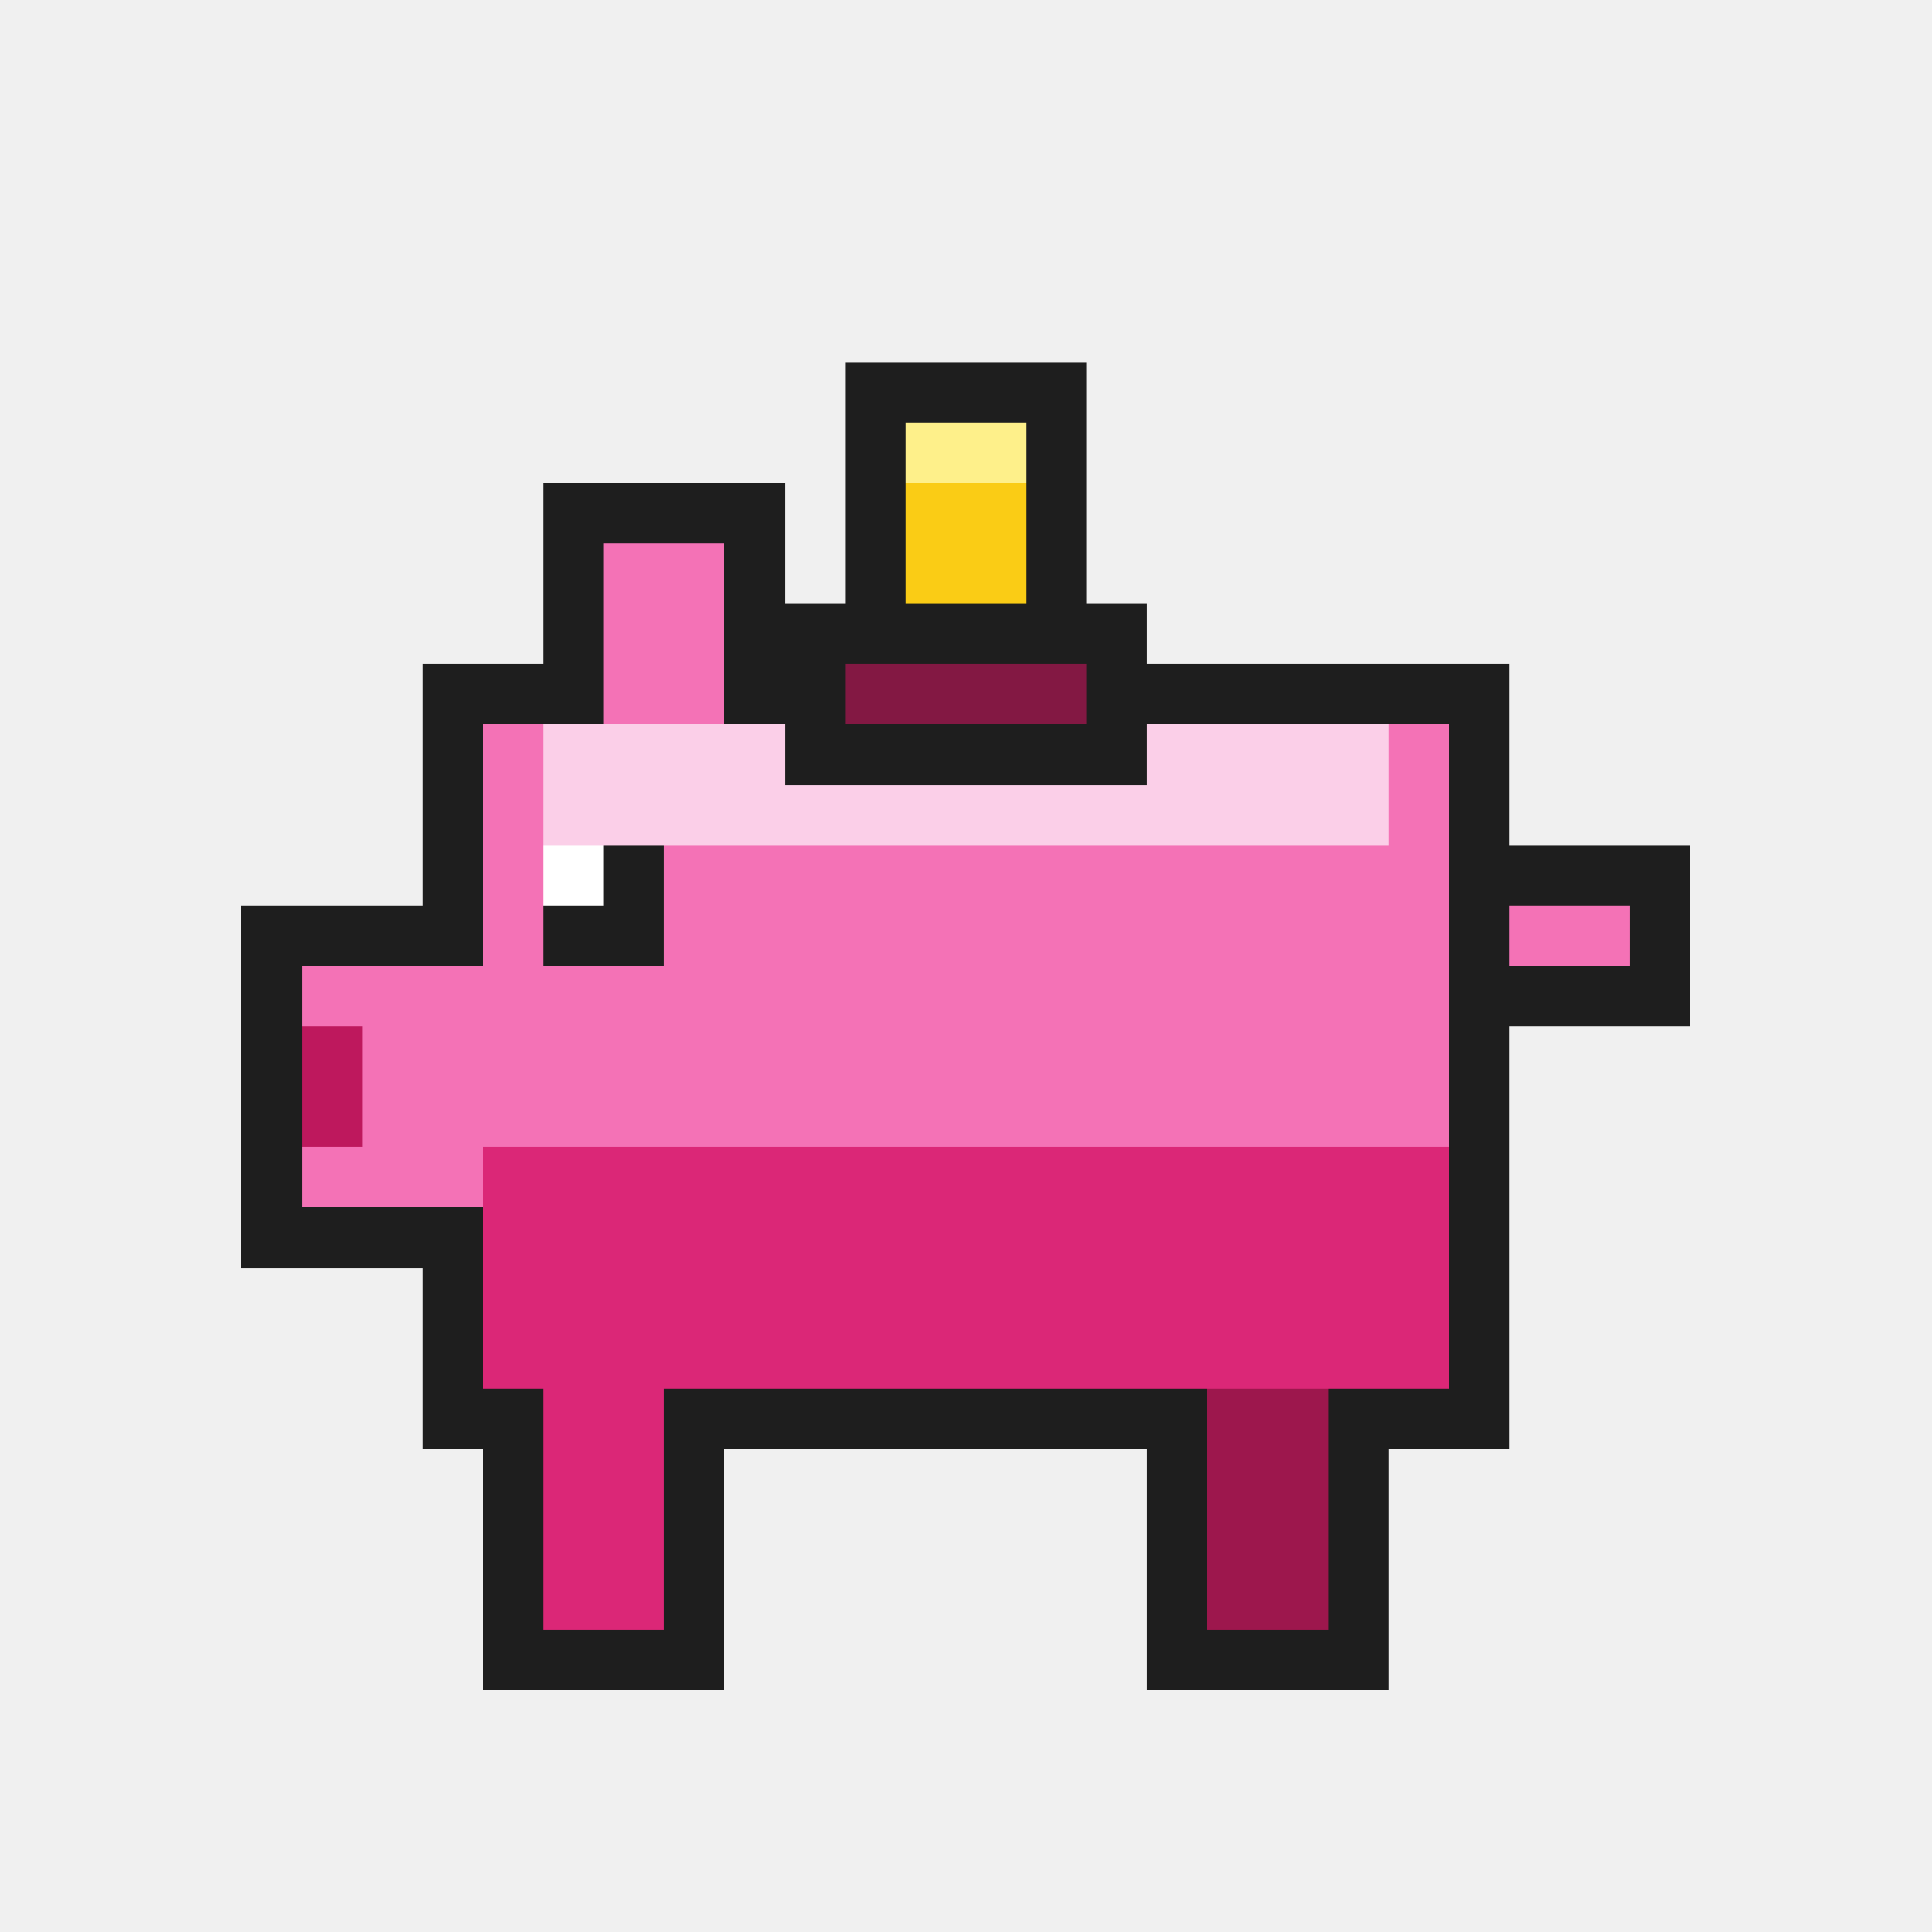
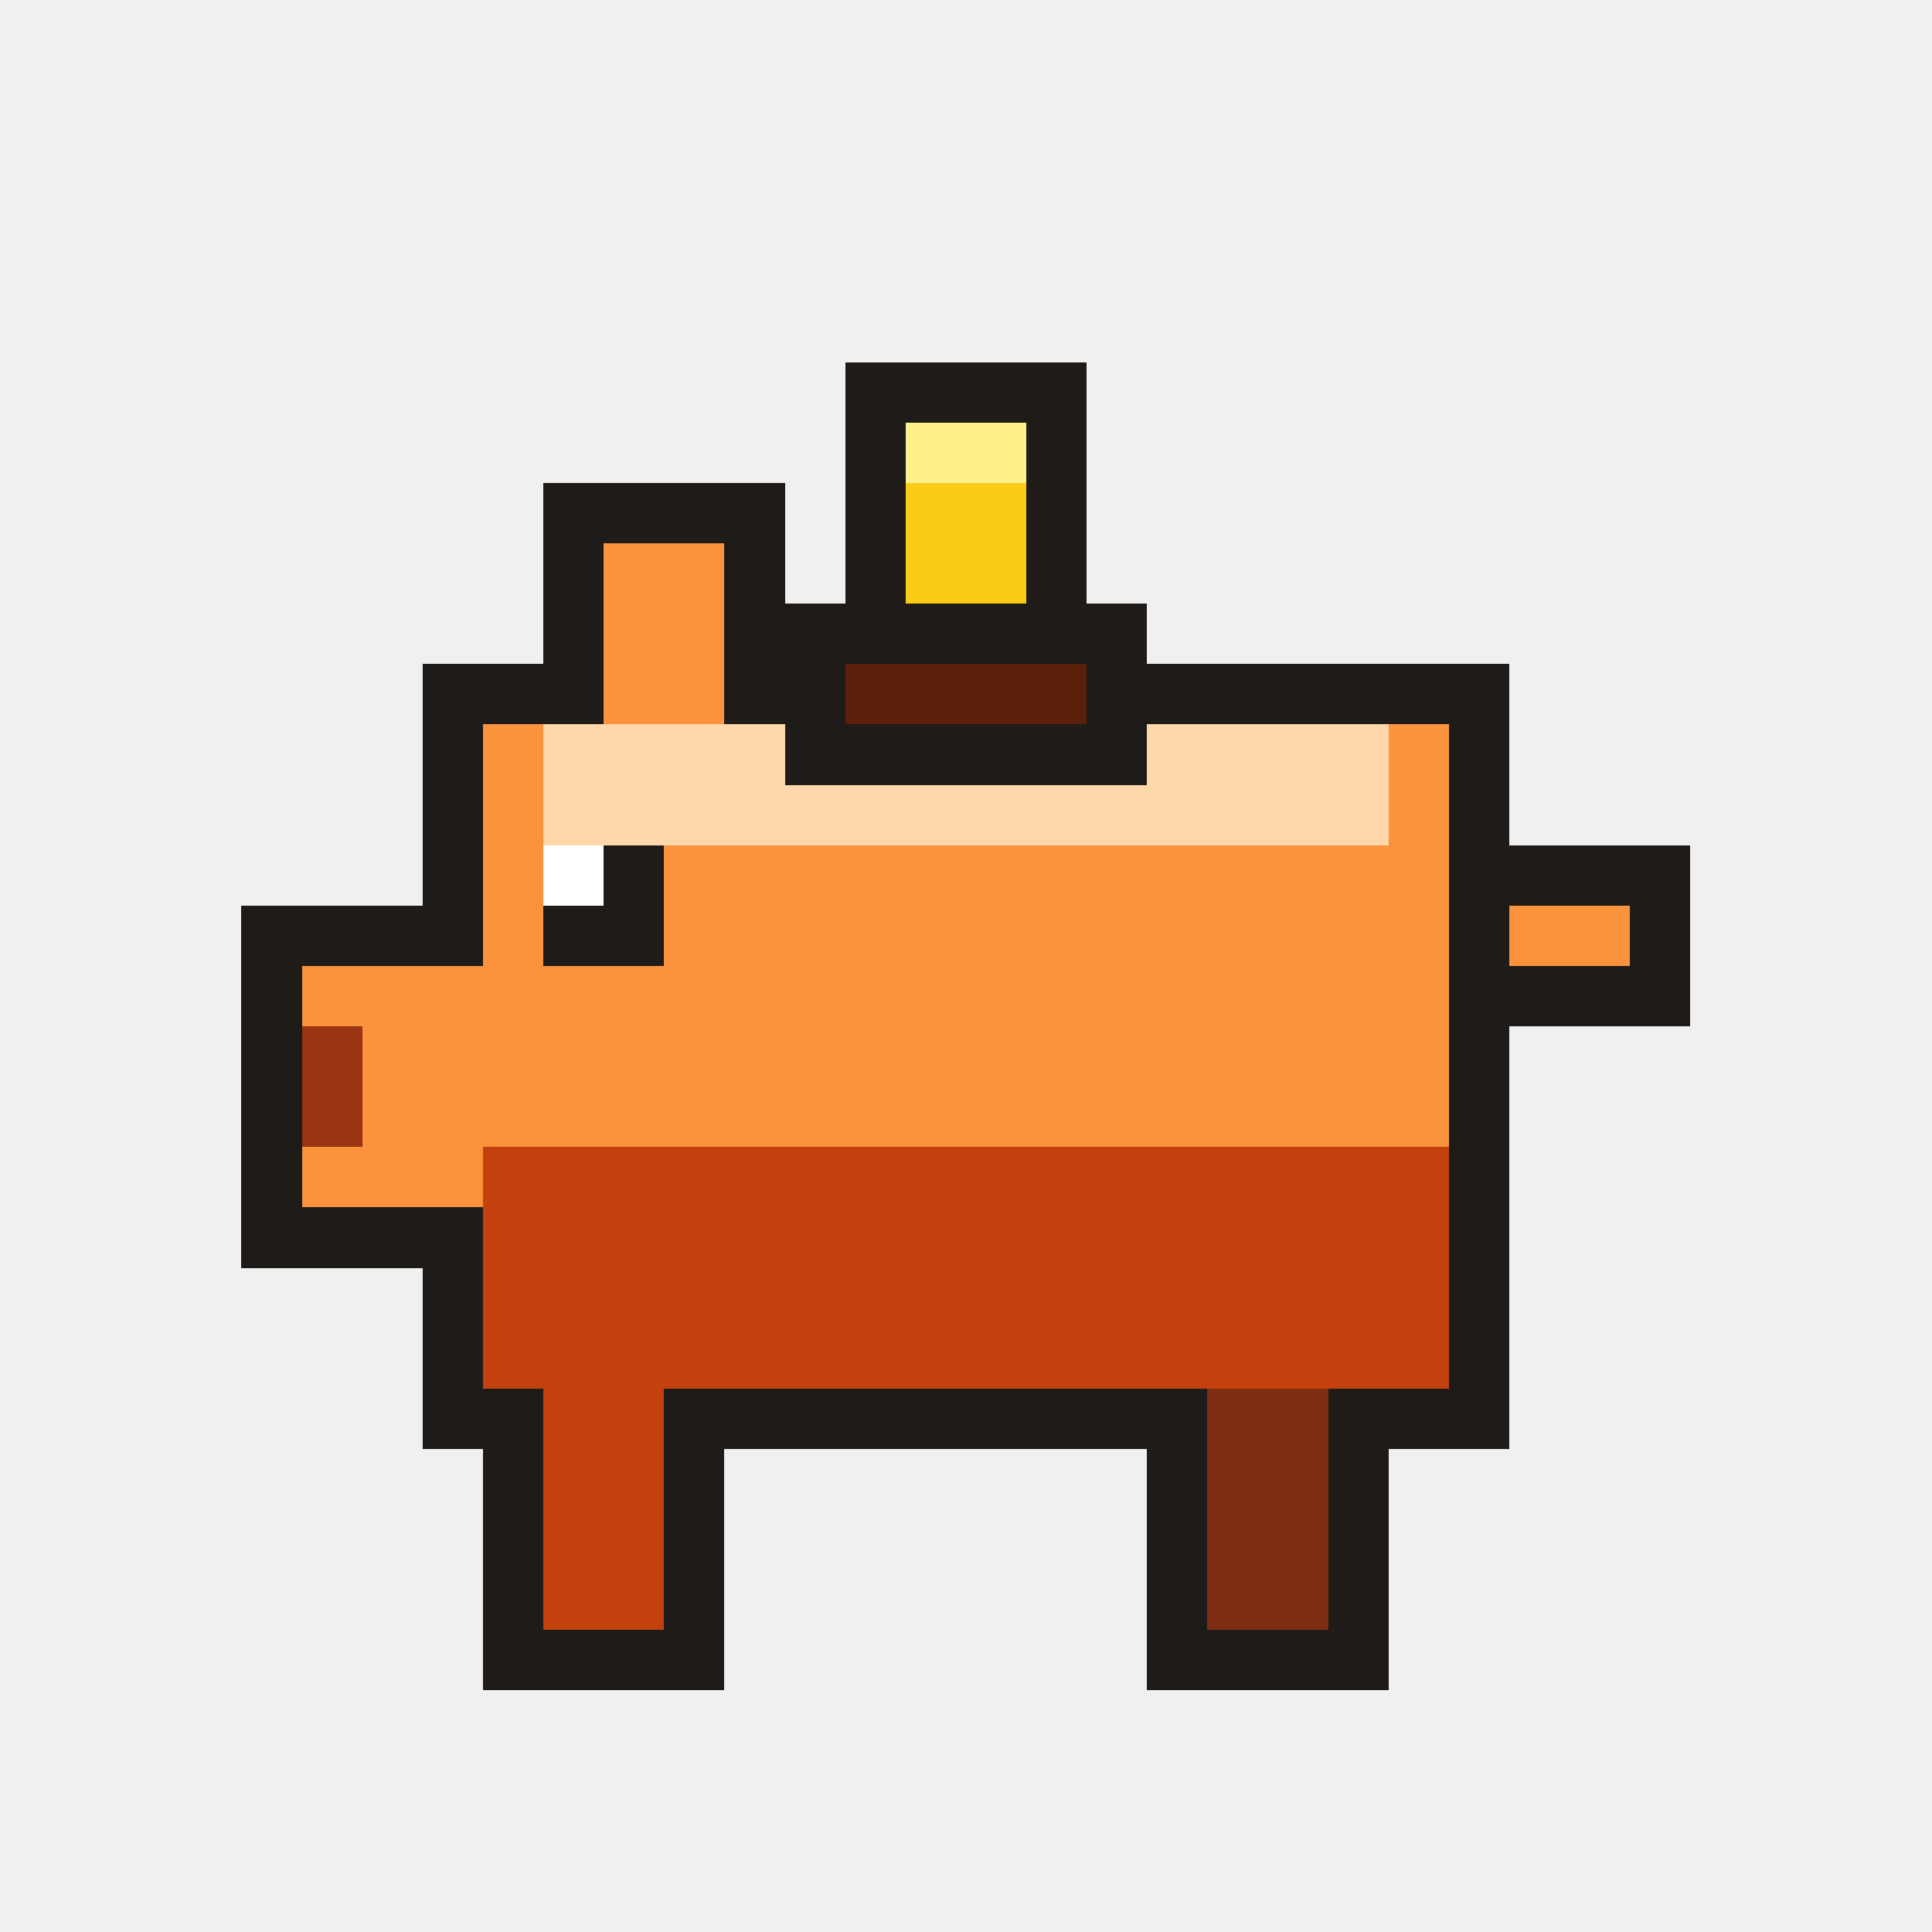
<svg xmlns="http://www.w3.org/2000/svg" viewBox="0 0 32 32" width="32" height="32" shape-rendering="crispEdges">
-   <rect x="7" y="11" width="18" height="13" fill="#1e1e1e" />
-   <rect x="9" y="8" width="4" height="4" fill="#1e1e1e" />
-   <rect x="10" y="9" width="2" height="3" fill="#f472b6" />
-   <rect x="4" y="15" width="4" height="6" fill="#1e1e1e" />
-   <rect x="5" y="16" width="3" height="4" fill="#f472b6" />
-   <rect x="5" y="17" width="1" height="2" fill="#be185d" />
-   <rect x="8" y="23" width="4" height="5" fill="#1e1e1e" />
-   <rect x="9" y="23" width="2" height="4" fill="#db2777" />
-   <rect x="19" y="23" width="4" height="5" fill="#1e1e1e" />
-   <rect x="20" y="23" width="2" height="4" fill="#9d174d" />
-   <rect x="24" y="14" width="4" height="3" fill="#1e1e1e" />
-   <rect x="25" y="15" width="2" height="1" fill="#f472b6" />
-   <rect x="8" y="12" width="16" height="11" fill="#f472b6" />
-   <rect x="9" y="12" width="14" height="2" fill="#fbcfe8" />
-   <rect x="8" y="19" width="16" height="4" fill="#db2777" />
-   <rect x="13" y="10" width="6" height="3" fill="#1e1e1e" />
-   <rect x="14" y="11" width="4" height="1" fill="#831843" />
-   <rect x="14" y="6" width="4" height="5" fill="#1e1e1e" />
-   <rect x="15" y="7" width="2" height="3" fill="#facc15" />
-   <rect x="15" y="7" width="2" height="1" fill="#fef08a" />
-   <rect x="9" y="14" width="2" height="2" fill="#1e1e1e" />
-   <rect x="9" y="14" width="1" height="1" fill="#ffffff" />
+   <rect x="7" y="11" width="18" height="13" fill="#1E1B19" />
+   <rect x="9" y="8" width="4" height="4" fill="#1E1B19" />
+   <rect x="10" y="9" width="2" height="3" fill="#FB923C" />
+   <rect x="4" y="15" width="4" height="6" fill="#1E1B19" />
+   <rect x="5" y="16" width="3" height="4" fill="#FB923C" />
+   <rect x="5" y="17" width="1" height="2" fill="#9A3412" />
+   <rect x="8" y="23" width="4" height="5" fill="#1E1B19" />
+   <rect x="9" y="23" width="2" height="4" fill="#C2410C" />
+   <rect x="19" y="23" width="4" height="5" fill="#1E1B19" />
+   <rect x="20" y="23" width="2" height="4" fill="#7C2D12" />
+   <rect x="24" y="14" width="4" height="3" fill="#1E1B19" />
+   <rect x="25" y="15" width="2" height="1" fill="#FB923C" />
+   <rect x="8" y="12" width="16" height="11" fill="#FB923C" />
+   <rect x="9" y="12" width="14" height="2" fill="#FED7AA" />
+   <rect x="8" y="19" width="16" height="4" fill="#C2410C" />
+   <rect x="13" y="10" width="6" height="3" fill="#1E1B19" />
+   <rect x="14" y="11" width="4" height="1" fill="#5C1F0A" />
+   <rect x="14" y="6" width="4" height="5" fill="#1E1B19" />
+   <rect x="15" y="7" width="2" height="3" fill="#FACC15" />
+   <rect x="15" y="7" width="2" height="1" fill="#FEF08A" />
+   <rect x="9" y="14" width="2" height="2" fill="#1E1B19" />
+   <rect x="9" y="14" width="1" height="1" fill="#FFFFFF" />
</svg>
